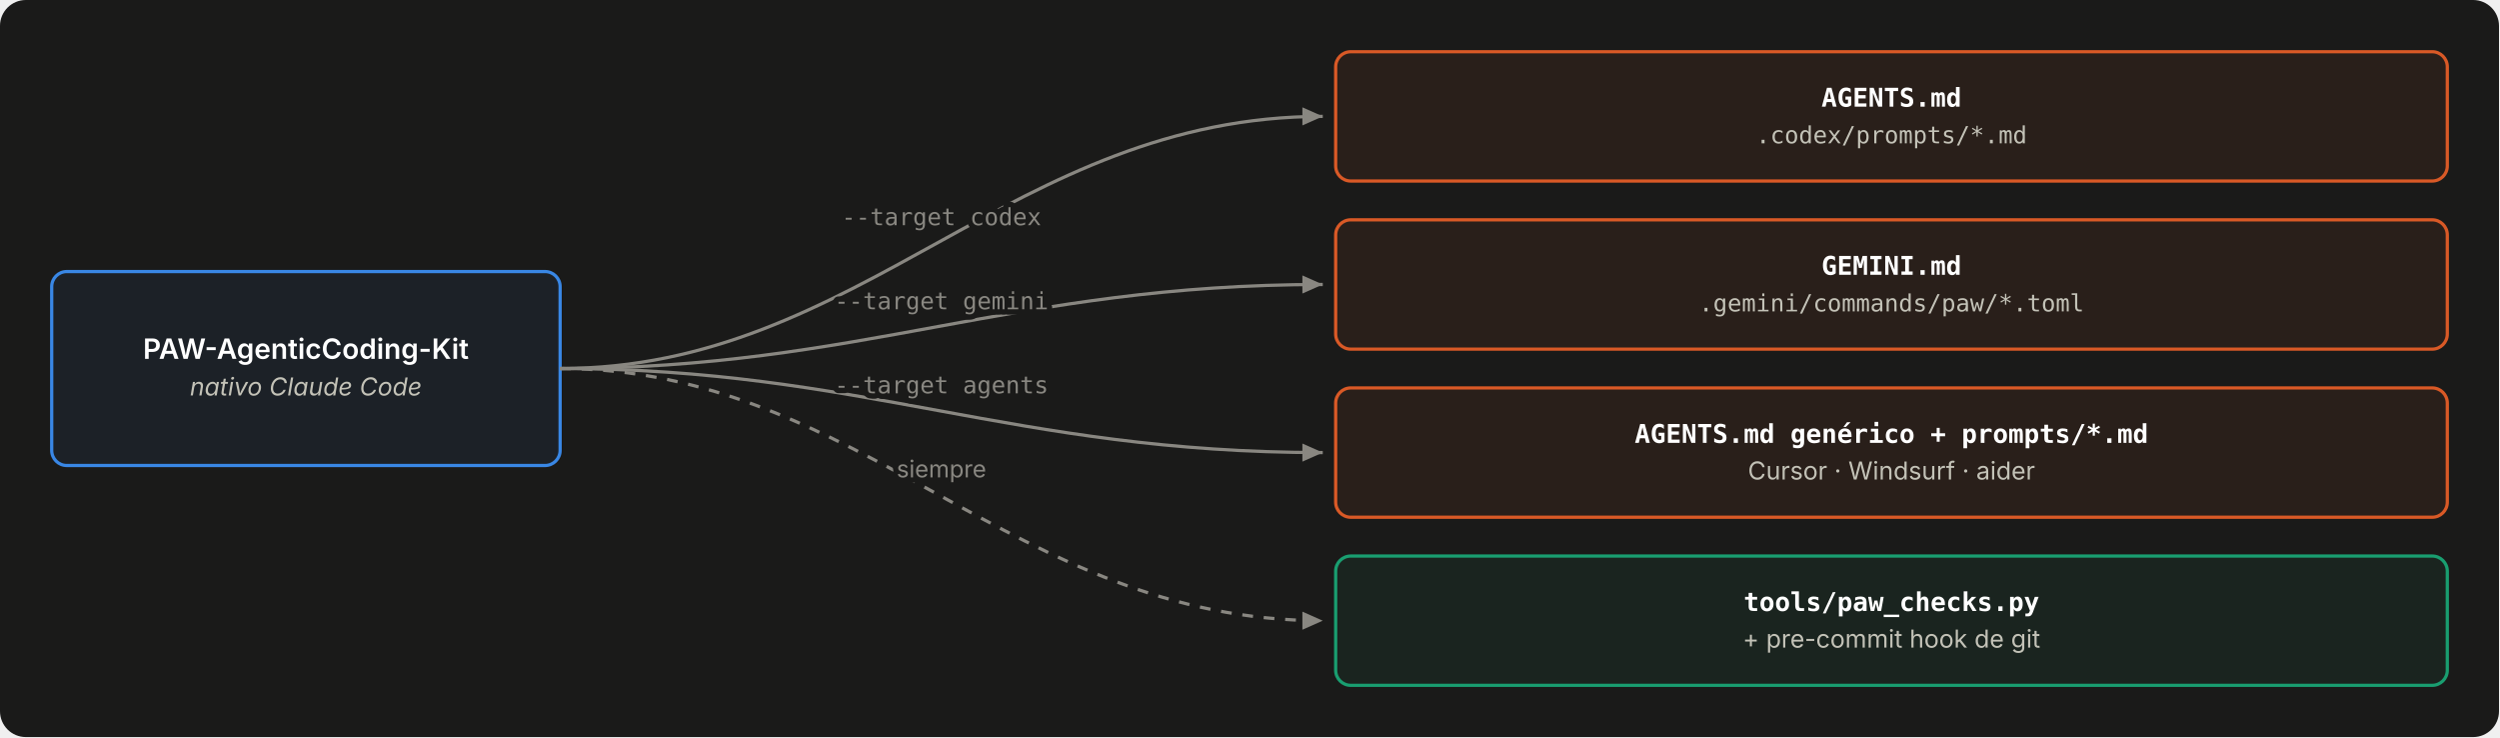
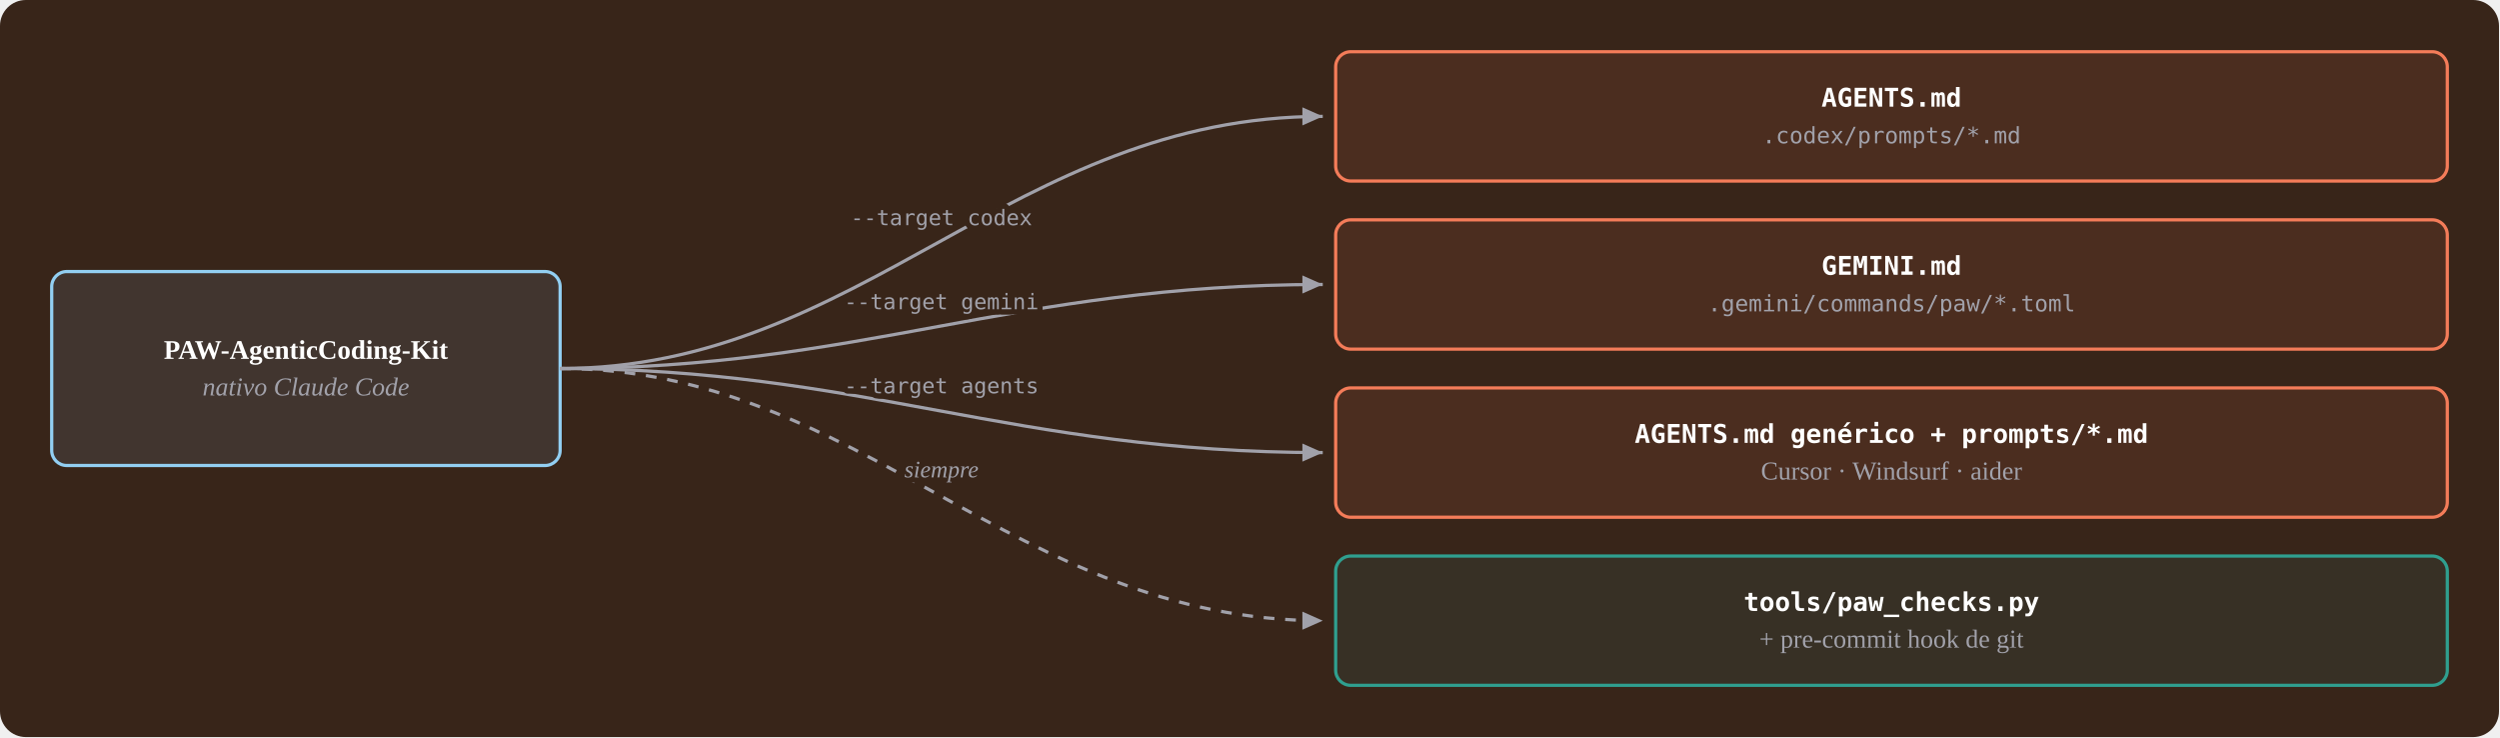
- <svg xmlns="http://www.w3.org/2000/svg" viewBox="0 0 1160 342" font-family="system-ui, -apple-system, 'Segoe UI', sans-serif">
+ <svg xmlns="http://www.w3.org/2000/svg" viewBox="0 0 1160 342" font-family="Newsreader, Georgia, 'Times New Roman', serif">
  <defs>
    <marker id="arr" viewBox="0 0 10 10" refX="9" refY="5" markerWidth="7" markerHeight="7" orient="auto-start-reverse">
-       <path d="M 0 1 L 9 5 L 0 9 z" fill="#898781" />
+       <path d="M 0 1 L 9 5 L 0 9 z" fill="#a1a1aa" />
    </marker>
  </defs>
-   <rect x="0" y="0" width="1160" height="342" rx="12" fill="#1a1a19" />
-   <rect x="24" y="126" width="236" height="90" rx="7" fill="rgba(57,135,229,0.07)" stroke="#3987e5" stroke-width="1.5" />
-   <text x="142.0" y="166.5" font-size="13" font-weight="600" text-anchor="middle" fill="#ffffff">PAW-AgenticCoding-Kit</text>
-   <text x="142.0" y="183.5" font-size="11.5" font-style="italic" text-anchor="middle" fill="#c3c2b7">nativo Claude Code</text>
-   <rect x="620" y="24" width="516" height="60" rx="7" fill="rgba(217,89,38,0.08)" stroke="#d95926" stroke-width="1.5" />
-   <text x="878.0" y="49.5" font-size="12" font-weight="600" text-anchor="middle" font-family="ui-monospace, SFMono-Regular, Menlo, monospace" fill="#ffffff">AGENTS.md</text>
-   <text x="878.0" y="66.5" font-size="11" text-anchor="middle" font-family="ui-monospace, SFMono-Regular, Menlo, monospace" fill="#c3c2b7">.codex/prompts/*.md</text>
-   <path d="M 260 171 C 400 171, 470 54, 614 54" fill="none" stroke="#898781" stroke-width="1.5" marker-end="url(#arr)" />
-   <text x="437" y="104.5" font-size="11" text-anchor="middle" font-family="ui-monospace, SFMono-Regular, Menlo, monospace" stroke="#1a1a19" stroke-width="5" paint-order="stroke" stroke-linejoin="round" fill="#898781">--target codex</text>
-   <rect x="620" y="102" width="516" height="60" rx="7" fill="rgba(217,89,38,0.08)" stroke="#d95926" stroke-width="1.5" />
-   <text x="878.0" y="127.5" font-size="12" font-weight="600" text-anchor="middle" font-family="ui-monospace, SFMono-Regular, Menlo, monospace" fill="#ffffff">GEMINI.md</text>
-   <text x="878.0" y="144.5" font-size="11" text-anchor="middle" font-family="ui-monospace, SFMono-Regular, Menlo, monospace" fill="#c3c2b7">.gemini/commands/paw/*.toml</text>
-   <path d="M 260 171 C 400 171, 470 132, 614 132" fill="none" stroke="#898781" stroke-width="1.5" marker-end="url(#arr)" />
-   <text x="437" y="143.5" font-size="11" text-anchor="middle" font-family="ui-monospace, SFMono-Regular, Menlo, monospace" stroke="#1a1a19" stroke-width="5" paint-order="stroke" stroke-linejoin="round" fill="#898781">--target gemini</text>
-   <rect x="620" y="180" width="516" height="60" rx="7" fill="rgba(217,89,38,0.08)" stroke="#d95926" stroke-width="1.5" />
-   <text x="878.0" y="205.5" font-size="12" font-weight="600" text-anchor="middle" font-family="ui-monospace, SFMono-Regular, Menlo, monospace" fill="#ffffff">AGENTS.md genérico + prompts/*.md</text>
-   <text x="878.0" y="222.5" font-size="11.5" text-anchor="middle" fill="#c3c2b7">Cursor · Windsurf · aider</text>
-   <path d="M 260 171 C 400 171, 470 210, 614 210" fill="none" stroke="#898781" stroke-width="1.5" marker-end="url(#arr)" />
-   <text x="437" y="182.5" font-size="11" text-anchor="middle" font-family="ui-monospace, SFMono-Regular, Menlo, monospace" stroke="#1a1a19" stroke-width="5" paint-order="stroke" stroke-linejoin="round" fill="#898781">--target agents</text>
-   <rect x="620" y="258" width="516" height="60" rx="7" fill="rgba(25,158,112,0.08)" stroke="#199e70" stroke-width="1.5" />
-   <text x="878.0" y="283.5" font-size="12" font-weight="600" text-anchor="middle" font-family="ui-monospace, SFMono-Regular, Menlo, monospace" fill="#ffffff">tools/paw_checks.py</text>
-   <text x="878.0" y="300.5" font-size="11.5" text-anchor="middle" fill="#c3c2b7">+ pre-commit hook de git</text>
-   <path d="M 260 171 C 400 171, 470 288, 614 288" fill="none" stroke="#898781" stroke-width="1.5" stroke-dasharray="5 5" marker-end="url(#arr)" />
-   <text x="437" y="221.5" font-size="11" text-anchor="middle" stroke="#1a1a19" stroke-width="5" paint-order="stroke" stroke-linejoin="round" fill="#898781">siempre</text>
+   <rect x="0" y="0" width="1160" height="342" rx="12" fill="#382519" />
+   <rect x="24" y="126" width="236" height="90" rx="7" fill="rgba(146,207,242,0.10)" stroke="#92cff2" stroke-width="1.5" />
+   <text x="142.0" y="166.5" font-size="12.5" font-weight="600" text-anchor="middle" fill="#ffffff">PAW-AgenticCoding-Kit</text>
+   <text x="142.0" y="183.5" font-size="12" font-style="italic" text-anchor="middle" fill="#a1a1aa">nativo Claude Code</text>
+   <rect x="620" y="24" width="516" height="60" rx="7" fill="rgba(244,124,89,0.10)" stroke="#f47c59" stroke-width="1.5" />
+   <text x="878.0" y="49.5" font-size="12" font-weight="600" text-anchor="middle" font-family="'JetBrains Mono', ui-monospace, SFMono-Regular, Menlo, monospace" fill="#ffffff">AGENTS.md</text>
+   <text x="878.0" y="66.5" font-size="10.5" text-anchor="middle" font-family="'JetBrains Mono', ui-monospace, SFMono-Regular, Menlo, monospace" fill="#a1a1aa">.codex/prompts/*.md</text>
+   <path d="M 260 171 C 400 171, 470 54, 614 54" fill="none" stroke="#a1a1aa" stroke-width="1.5" marker-end="url(#arr)" />
+   <text x="437" y="104.5" text-anchor="middle" font-family="'JetBrains Mono', ui-monospace, SFMono-Regular, Menlo, monospace" font-size="10" stroke="#382519" stroke-width="5" paint-order="stroke" stroke-linejoin="round" fill="#a1a1aa">--target codex</text>
+   <rect x="620" y="102" width="516" height="60" rx="7" fill="rgba(244,124,89,0.10)" stroke="#f47c59" stroke-width="1.5" />
+   <text x="878.0" y="127.5" font-size="12" font-weight="600" text-anchor="middle" font-family="'JetBrains Mono', ui-monospace, SFMono-Regular, Menlo, monospace" fill="#ffffff">GEMINI.md</text>
+   <text x="878.0" y="144.5" font-size="10.5" text-anchor="middle" font-family="'JetBrains Mono', ui-monospace, SFMono-Regular, Menlo, monospace" fill="#a1a1aa">.gemini/commands/paw/*.toml</text>
+   <path d="M 260 171 C 400 171, 470 132, 614 132" fill="none" stroke="#a1a1aa" stroke-width="1.5" marker-end="url(#arr)" />
+   <text x="437" y="143.5" text-anchor="middle" font-family="'JetBrains Mono', ui-monospace, SFMono-Regular, Menlo, monospace" font-size="10" stroke="#382519" stroke-width="5" paint-order="stroke" stroke-linejoin="round" fill="#a1a1aa">--target gemini</text>
+   <rect x="620" y="180" width="516" height="60" rx="7" fill="rgba(244,124,89,0.10)" stroke="#f47c59" stroke-width="1.5" />
+   <text x="878.0" y="205.5" font-size="12" font-weight="600" text-anchor="middle" font-family="'JetBrains Mono', ui-monospace, SFMono-Regular, Menlo, monospace" fill="#ffffff">AGENTS.md genérico + prompts/*.md</text>
+   <text x="878.0" y="222.5" font-size="12" text-anchor="middle" fill="#a1a1aa">Cursor · Windsurf · aider</text>
+   <path d="M 260 171 C 400 171, 470 210, 614 210" fill="none" stroke="#a1a1aa" stroke-width="1.5" marker-end="url(#arr)" />
+   <text x="437" y="182.5" text-anchor="middle" font-family="'JetBrains Mono', ui-monospace, SFMono-Regular, Menlo, monospace" font-size="10" stroke="#382519" stroke-width="5" paint-order="stroke" stroke-linejoin="round" fill="#a1a1aa">--target agents</text>
+   <rect x="620" y="258" width="516" height="60" rx="7" fill="rgba(47,159,143,0.10)" stroke="#2f9f8f" stroke-width="1.5" />
+   <text x="878.0" y="283.5" font-size="12" font-weight="600" text-anchor="middle" font-family="'JetBrains Mono', ui-monospace, SFMono-Regular, Menlo, monospace" fill="#ffffff">tools/paw_checks.py</text>
+   <text x="878.0" y="300.5" font-size="12" text-anchor="middle" fill="#a1a1aa">+ pre-commit hook de git</text>
+   <path d="M 260 171 C 400 171, 470 288, 614 288" fill="none" stroke="#a1a1aa" stroke-width="1.5" stroke-dasharray="5 5" marker-end="url(#arr)" />
+   <text x="437" y="221.5" text-anchor="middle" font-style="italic" font-size="11" stroke="#382519" stroke-width="5" paint-order="stroke" stroke-linejoin="round" fill="#a1a1aa">siempre</text>
</svg>
